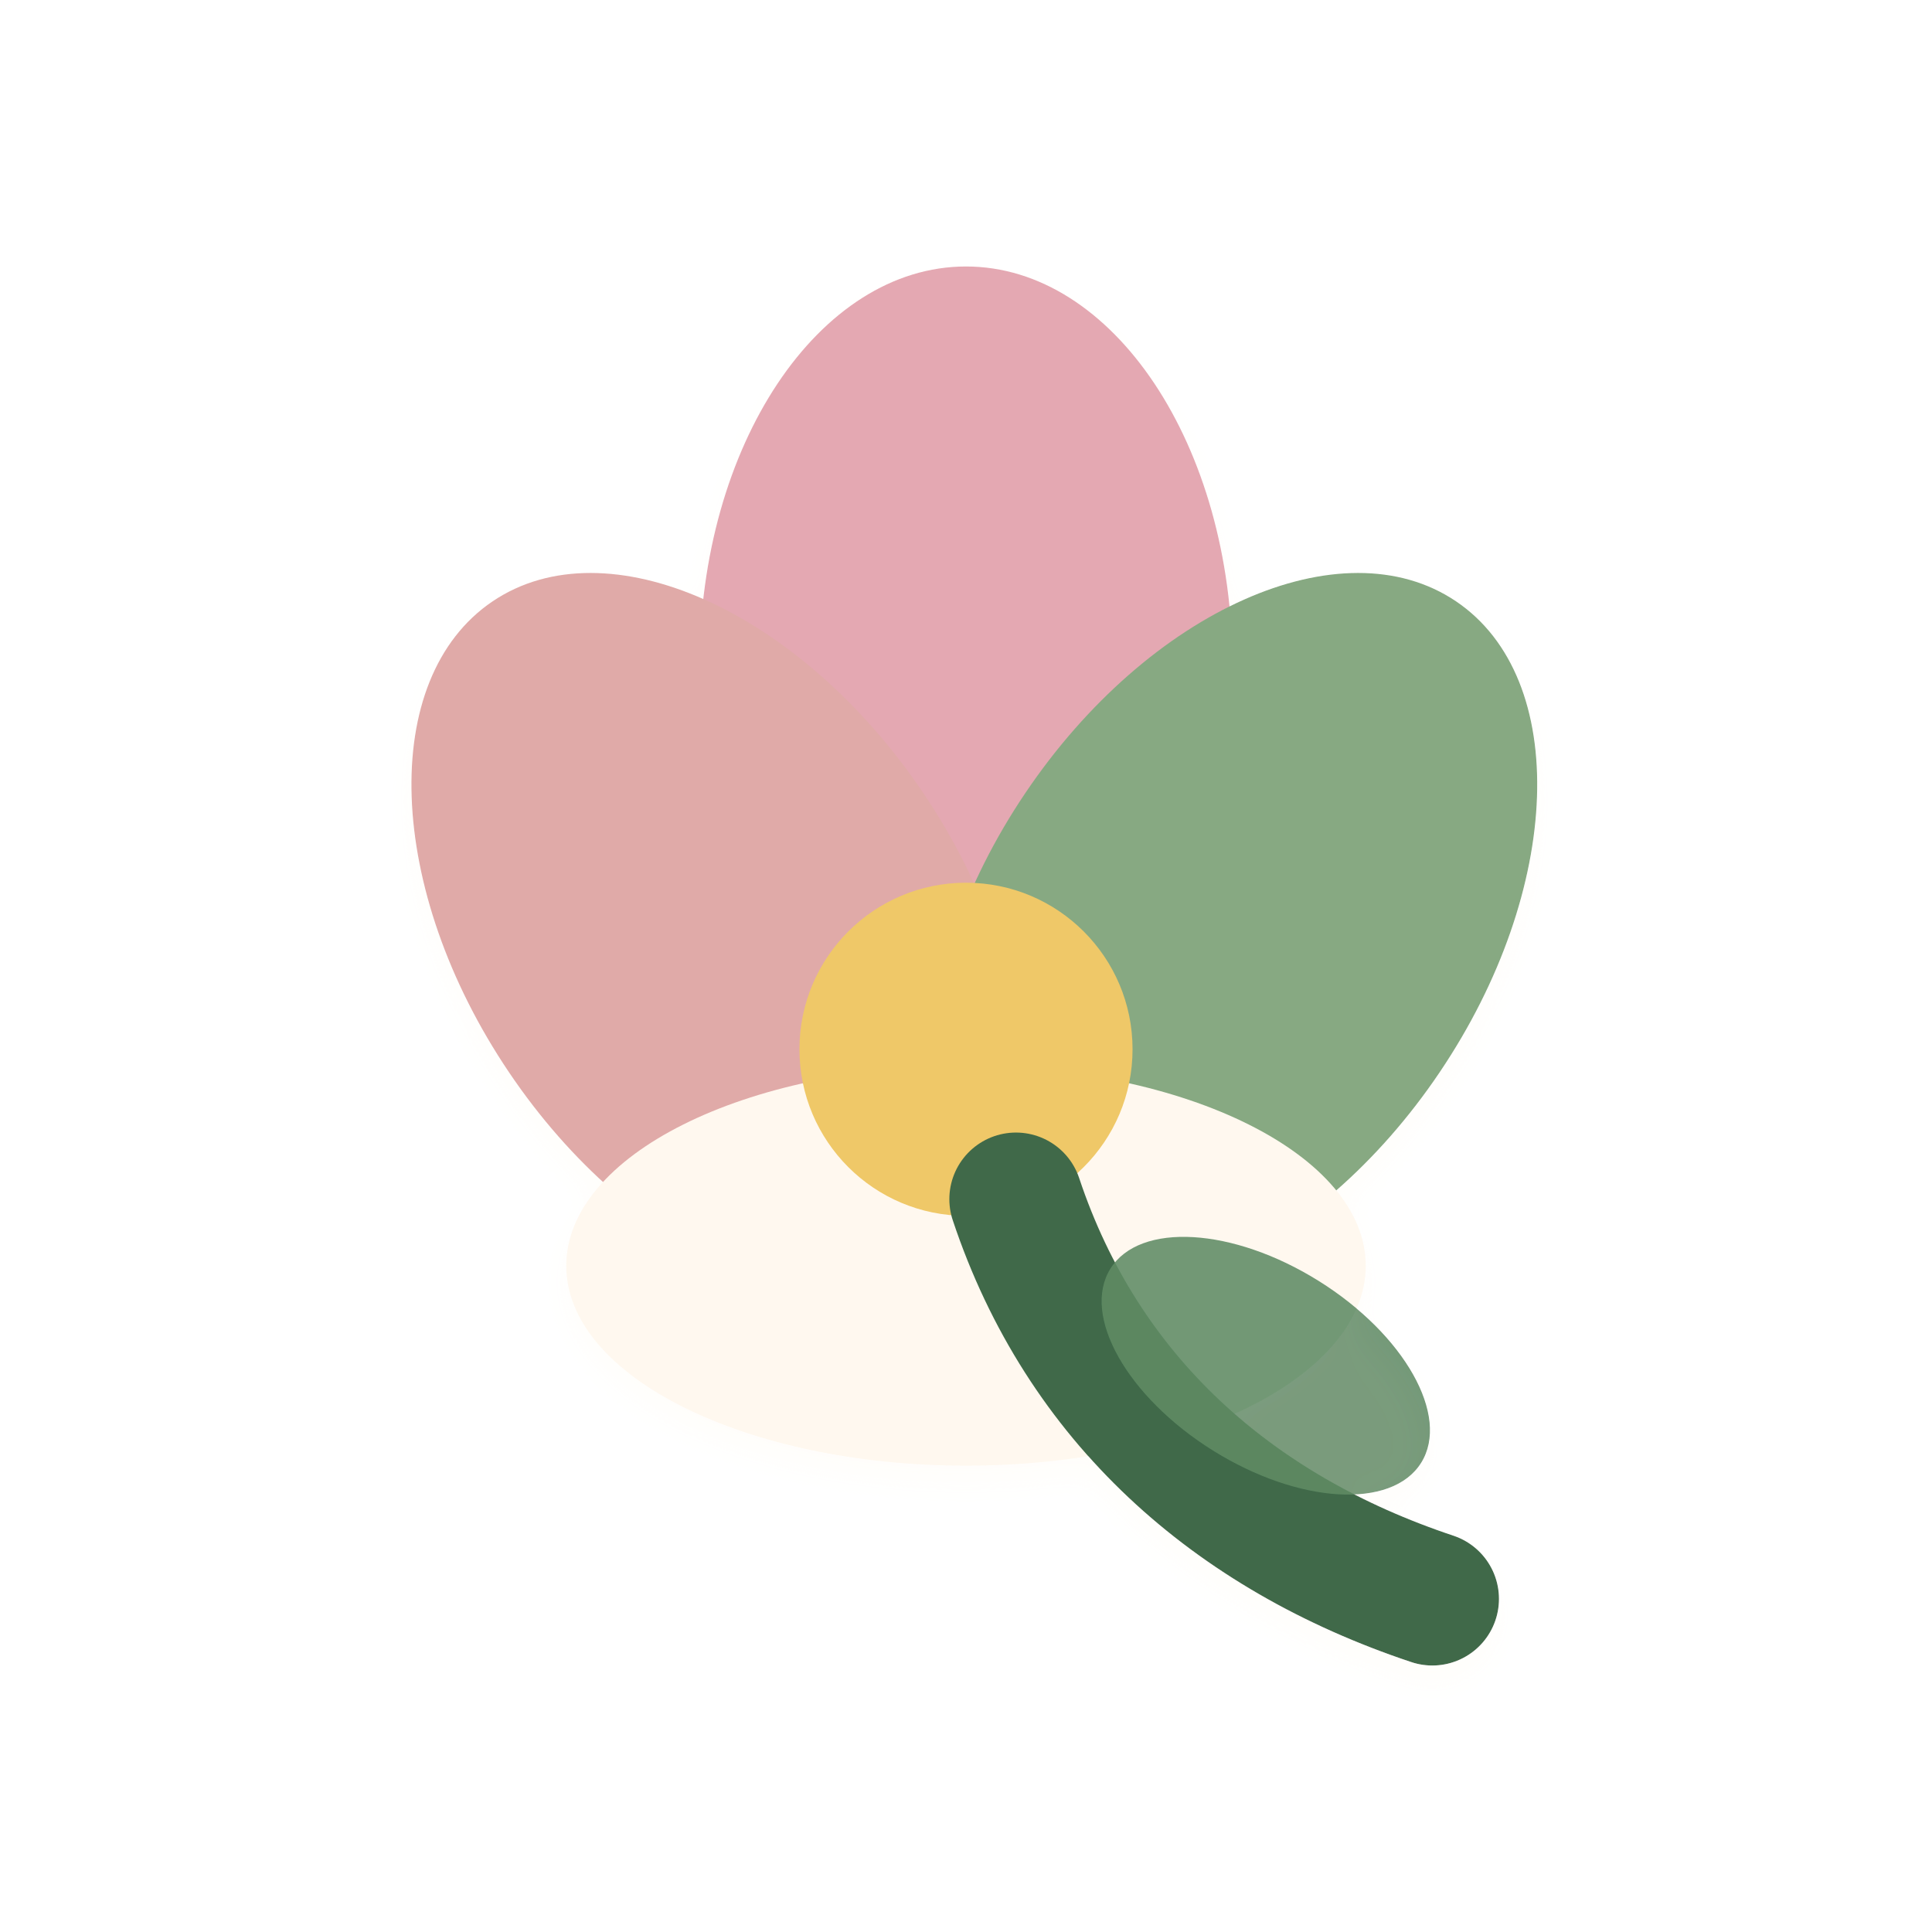
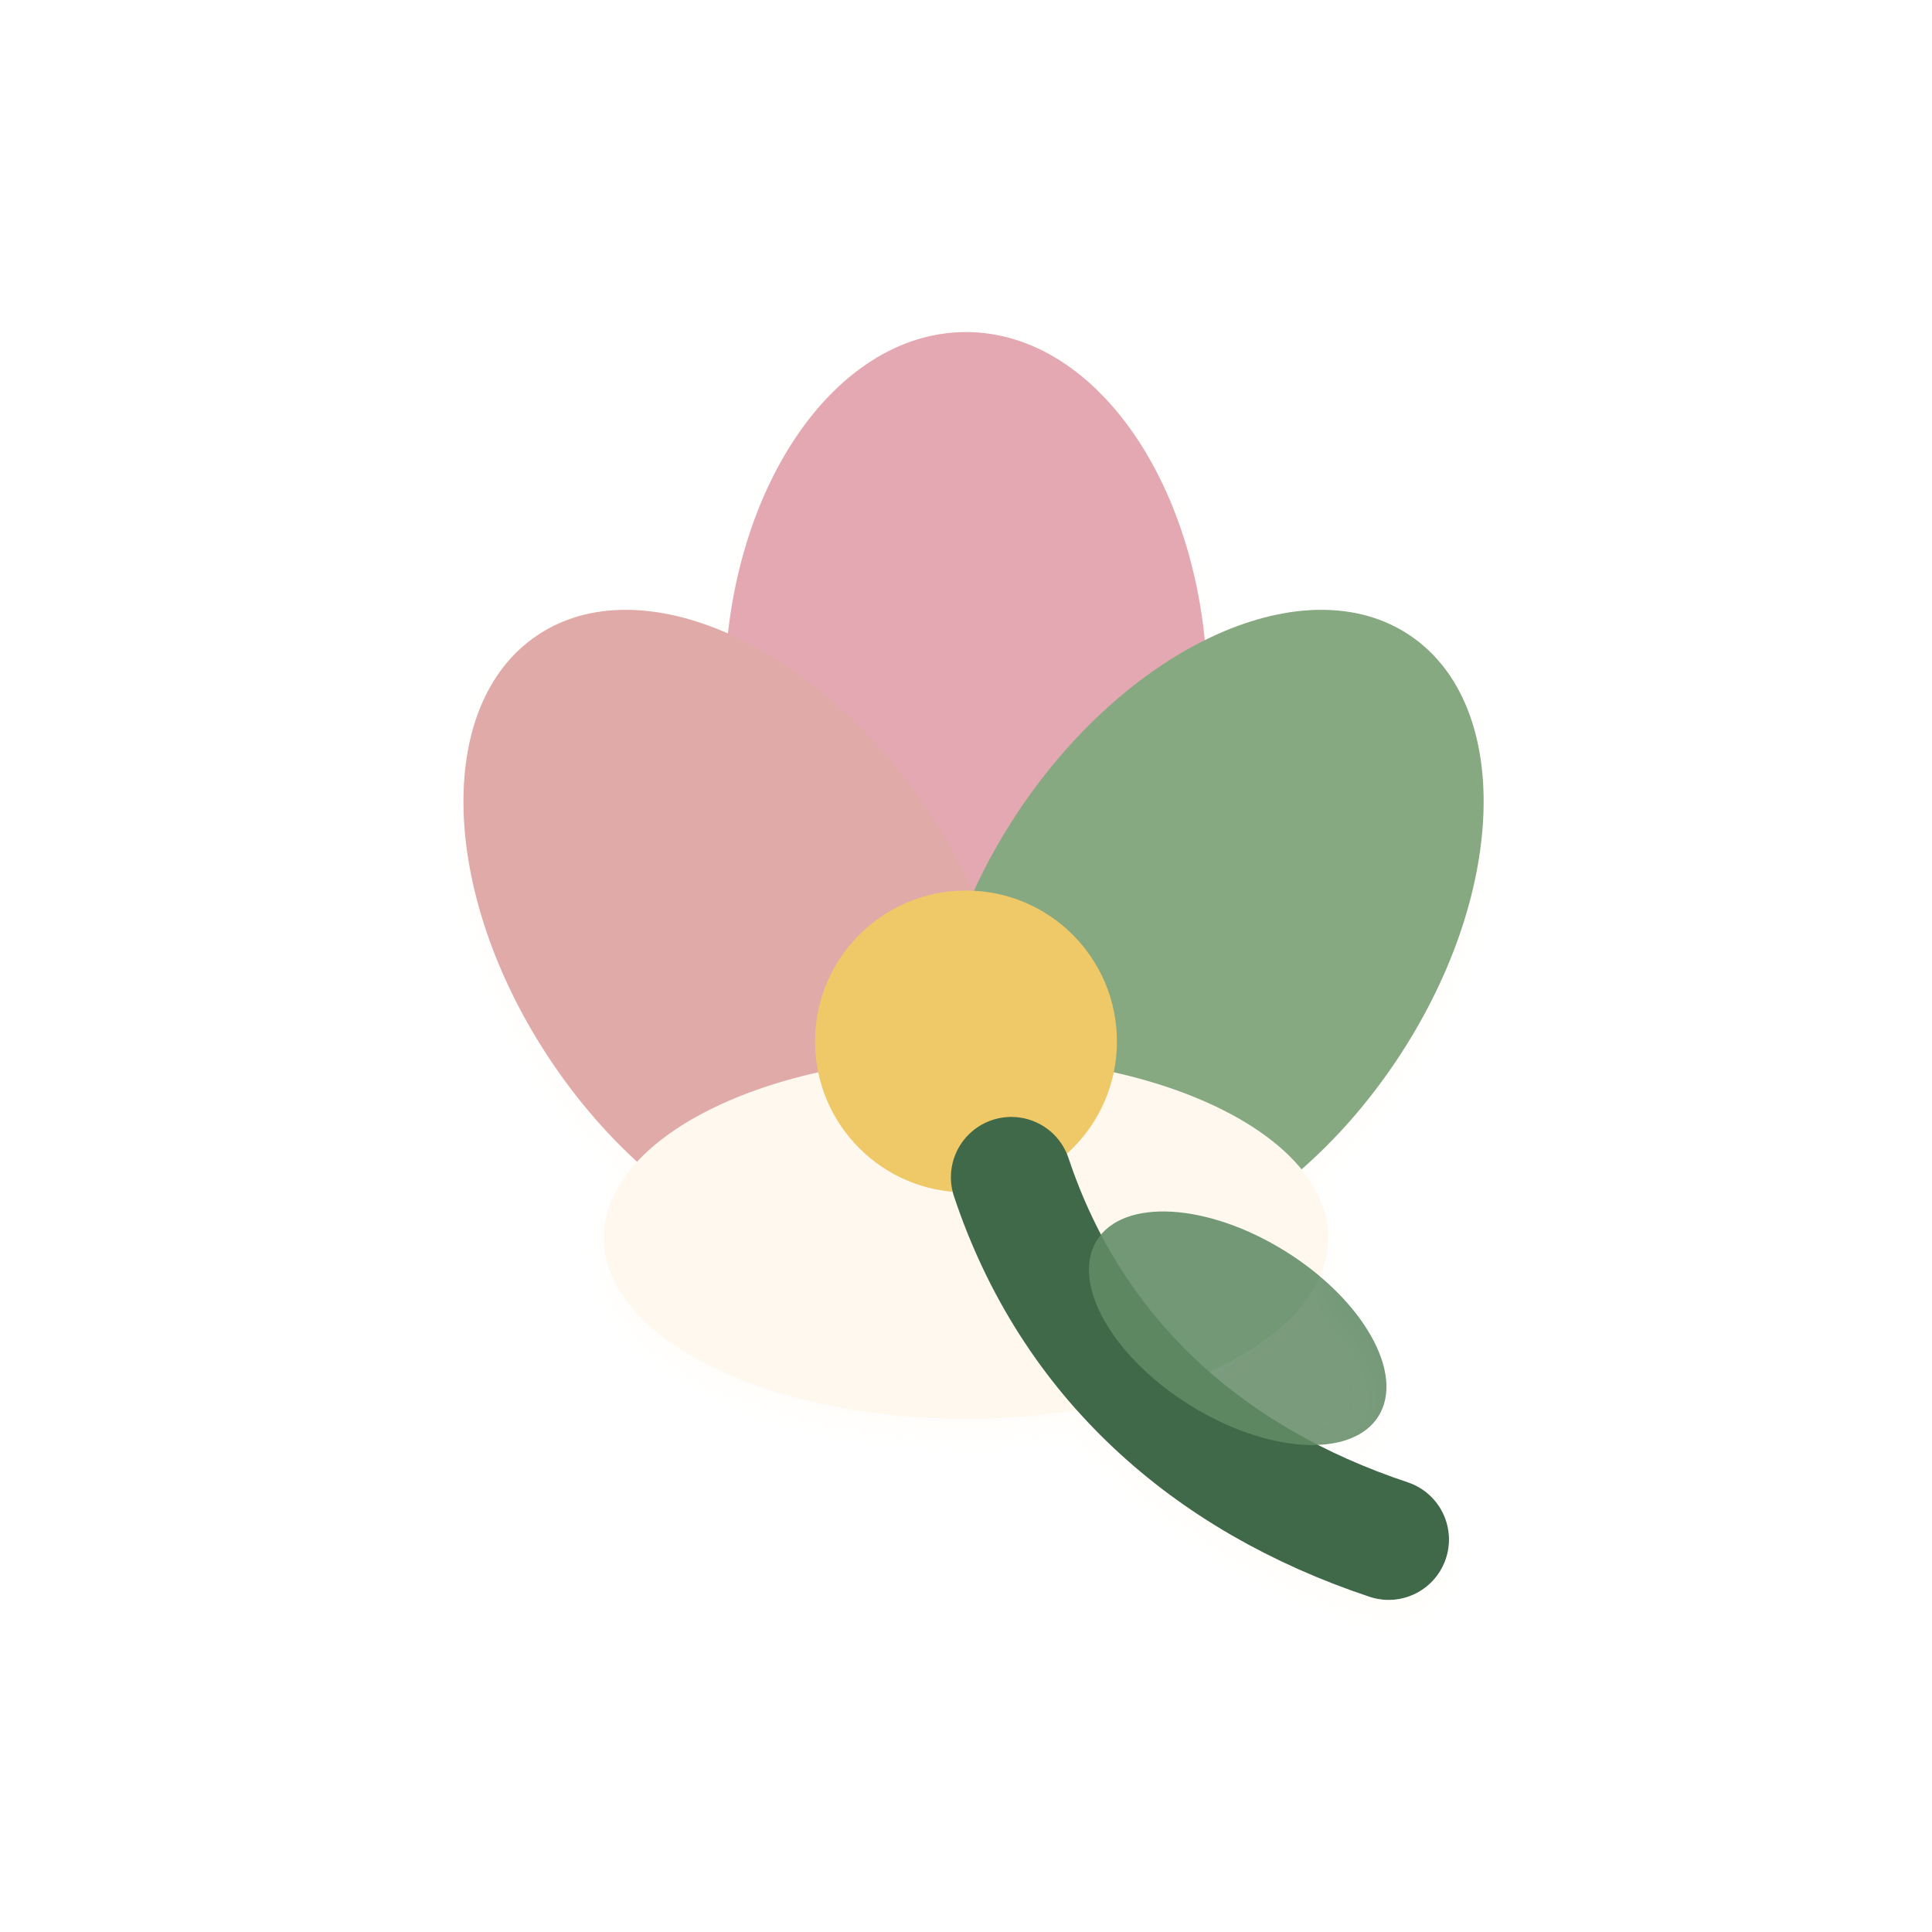
- <svg xmlns="http://www.w3.org/2000/svg" viewBox="6 6 116 116" role="img" aria-label="Lily icon">
+ <svg xmlns="http://www.w3.org/2000/svg" viewBox="0 0 128 128" role="img" aria-label="Lily icon">
  <defs>
    <filter id="d" x="-35%" y="-35%" width="170%" height="170%">
      <feDropShadow dx="0" dy="10" stdDeviation="6" flood-color="#2b211d" flood-opacity=".18" />
      <feDropShadow dx="0" dy="1" stdDeviation="1" flood-color="#fffaf4" flood-opacity=".48" />
    </filter>
    <linearGradient id="cream" x1="18" y1="18" x2="108" y2="114">
      <stop stop-color="#fff8ef" />
      <stop offset="1" stop-color="#e4d7c6" />
    </linearGradient>
    <linearGradient id="rose" x1="18" y1="18" x2="108" y2="114">
      <stop stop-color="#e4a8b2" />
      <stop offset=".55" stop-color="#be748a" />
      <stop offset="1" stop-color="#70465e" />
    </linearGradient>
    <linearGradient id="green" x1="18" y1="20" x2="108" y2="112">
      <stop stop-color="#87a982" />
      <stop offset=".56" stop-color="#5f8b65" />
      <stop offset="1" stop-color="#3f6a49" />
    </linearGradient>
    <linearGradient id="gold" x1="20" y1="16" x2="108" y2="112">
      <stop stop-color="#efc868" />
      <stop offset=".58" stop-color="#bd8337" />
      <stop offset="1" stop-color="#6d4522" />
    </linearGradient>
  </defs>
  <g filter="url(#d)">
    <ellipse cx="64" cy="46" rx="16" ry="24" fill="url(#rose)" />
    <ellipse cx="49" cy="62" rx="15" ry="24" transform="rotate(-34 49 62)" fill="#e0aaa8" />
    <ellipse cx="80" cy="62" rx="15" ry="24" transform="rotate(34 80 62)" fill="url(#green)" />
    <ellipse cx="64" cy="82" rx="24" ry="12" fill="url(#cream)" />
    <circle cx="64" cy="69" r="10" fill="url(#gold)" />
    <path d="M67 78c4 12 13 20 25 24" fill="none" stroke="#3f6948" stroke-width="8" stroke-linecap="round" />
    <ellipse cx="82" cy="88" rx="11" ry="6" transform="rotate(32 82 88)" fill="#5f8b65" opacity=".88" />
  </g>
</svg>
